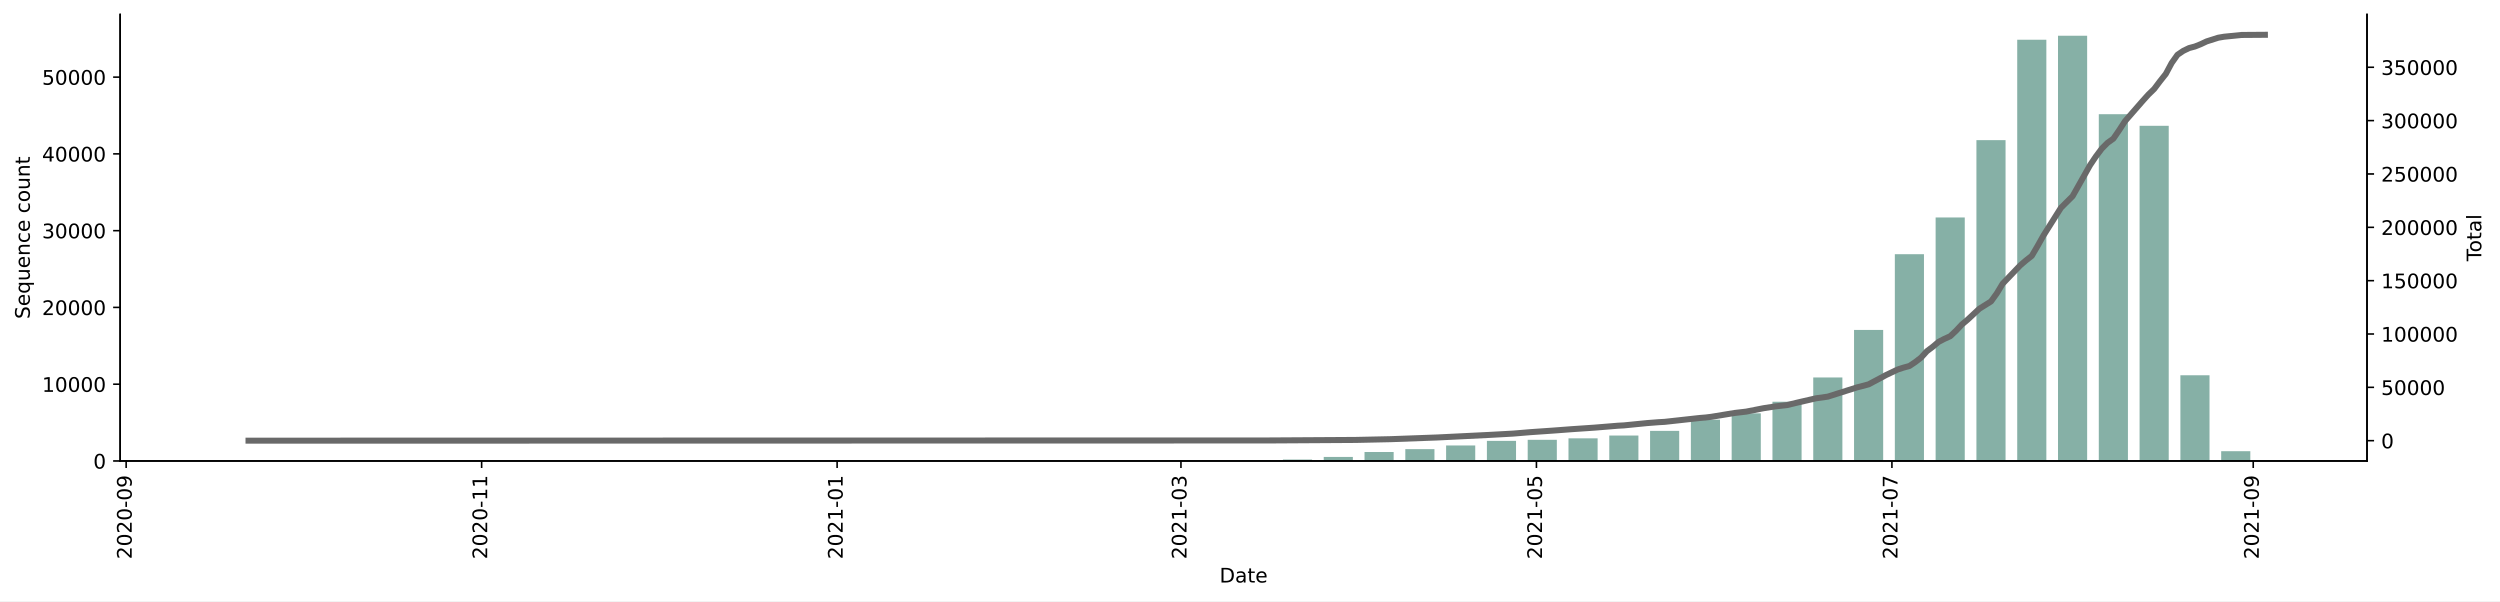
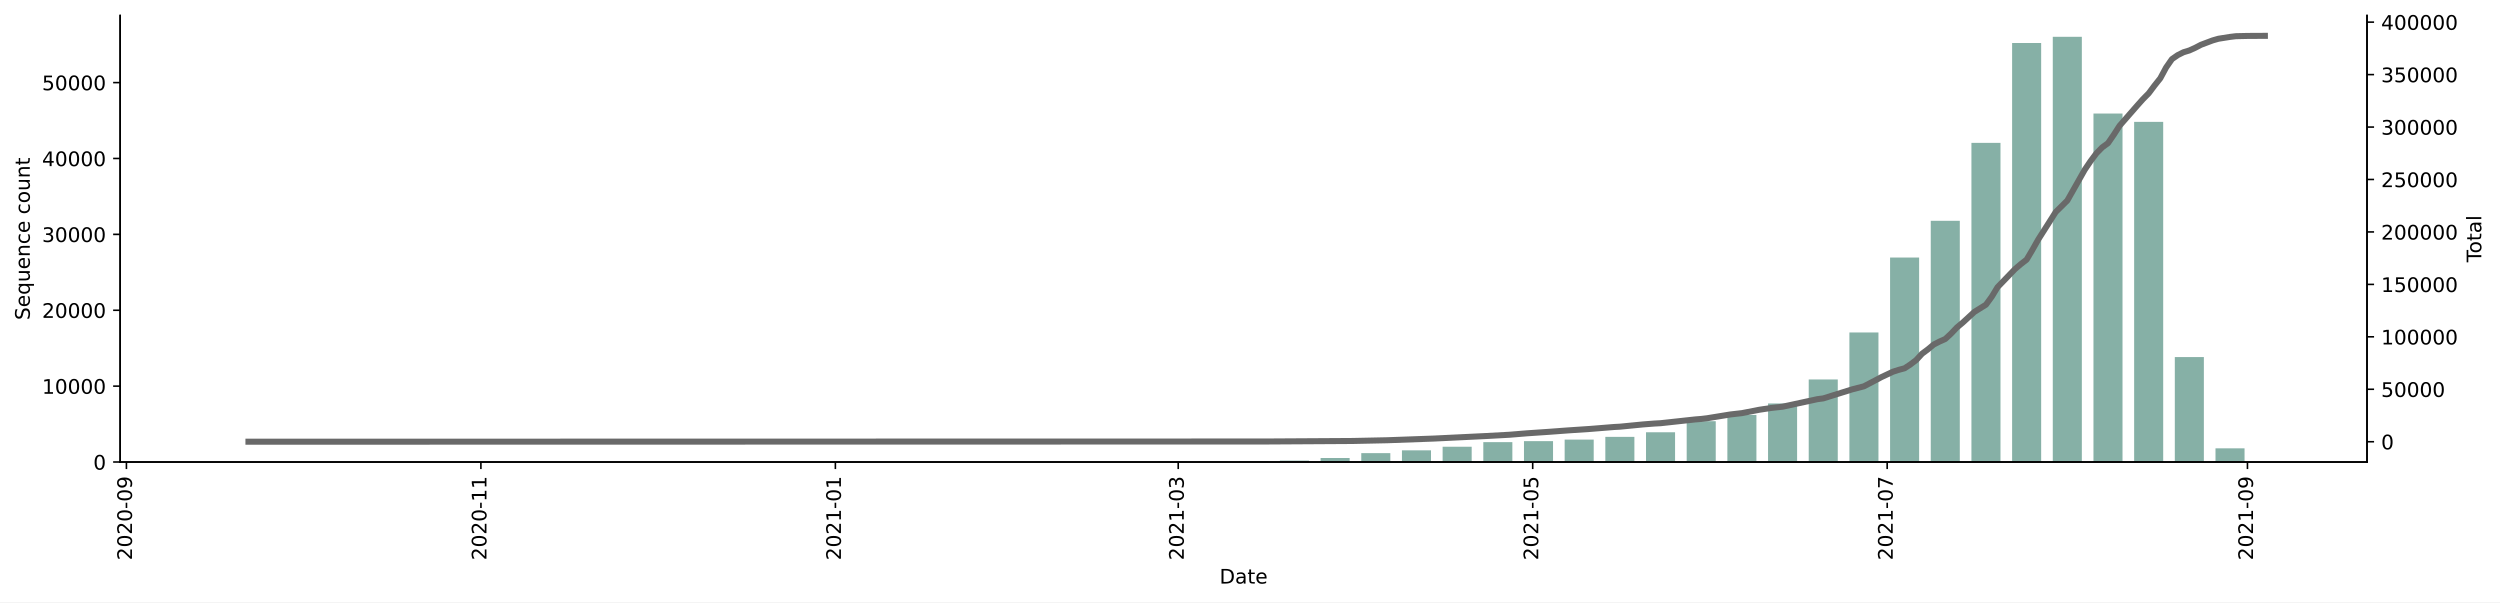
- <svg xmlns="http://www.w3.org/2000/svg" xmlns:xlink="http://www.w3.org/1999/xlink" height="298.621pt" version="1.1" viewBox="0 0 1241.744 298.621" width="1241.744pt">
+ <svg xmlns="http://www.w3.org/2000/svg" xmlns:xlink="http://www.w3.org/1999/xlink" height="299.142pt" version="1.1" viewBox="0 0 1241.744 299.142" width="1241.744pt">
  <defs>
    <style type="text/css">*{stroke-linecap:butt;stroke-linejoin:round;}</style>
  </defs>
  <g id="figure_1">
    <g id="patch_1">
-       <path d="M 0 298.621  L 1241.744 298.621  L 1241.744 0  L 0 0  z " style="fill:#ffffff;" />
+       <path d="M 0 299.142  L 1241.744 299.142  L 1241.744 0  L 0 0  z " style="fill:#ffffff;" />
    </g>
    <g id="axes_1">
      <g id="patch_2">
-         <path d="M 59.691 228.96  L 1175.691 228.96  L 1175.691 7.2  L 59.691 7.2  z " style="fill:#ffffff;" />
+         <path d="M 59.691 229.481  L 1175.691 229.481  L 1175.691 7.721  L 59.691 7.721  z " style="fill:#ffffff;" />
      </g>
      <g id="patch_3">
-         <path clip-path="url(#p20cd675913)" d="M 110.418 228.96  L 124.891 228.96  L 124.891 228.956  L 110.418 228.956  z " style="fill:#86b0a6;" />
+         <path clip-path="url(#p0142c9a963)" d="M 110.418 229.481  L 124.85 229.481  L 124.85 229.477  L 110.418 229.477  z " style="fill:#86b0a6;" />
      </g>
      <g id="patch_4">
-         <path clip-path="url(#p20cd675913)" d="M 211.728 228.96  L 226.201 228.96  L 226.201 228.956  L 211.728 228.956  z " style="fill:#86b0a6;" />
+         <path clip-path="url(#p0142c9a963)" d="M 211.439 229.481  L 225.871 229.481  L 225.871 229.477  L 211.439 229.477  z " style="fill:#86b0a6;" />
      </g>
      <g id="patch_5">
-         <path clip-path="url(#p20cd675913)" d="M 231.99 228.96  L 246.463 228.96  L 246.463 228.956  L 231.99 228.956  z " style="fill:#86b0a6;" />
+         <path clip-path="url(#p0142c9a963)" d="M 231.644 229.481  L 246.075 229.481  L 246.075 229.477  L 231.644 229.477  z " style="fill:#86b0a6;" />
      </g>
      <g id="patch_6">
-         <path clip-path="url(#p20cd675913)" d="M 272.514 228.96  L 286.986 228.96  L 286.986 228.956  L 272.514 228.956  z " style="fill:#86b0a6;" />
+         <path clip-path="url(#p0142c9a963)" d="M 272.052 229.481  L 286.484 229.481  L 286.484 229.477  L 272.052 229.477  z " style="fill:#86b0a6;" />
      </g>
      <g id="patch_7">
-         <path clip-path="url(#p20cd675913)" d="M 333.299 228.96  L 347.772 228.96  L 347.772 228.949  L 333.299 228.949  z " style="fill:#86b0a6;" />
+         <path clip-path="url(#p0142c9a963)" d="M 332.665 229.481  L 347.097 229.481  L 347.097 229.47  L 332.665 229.47  z " style="fill:#86b0a6;" />
      </g>
      <g id="patch_8">
-         <path clip-path="url(#p20cd675913)" d="M 353.561 228.96  L 368.034 228.96  L 368.034 228.956  L 353.561 228.956  z " style="fill:#86b0a6;" />
+         <path clip-path="url(#p0142c9a963)" d="M 352.87 229.481  L 367.301 229.481  L 367.301 229.477  L 352.87 229.477  z " style="fill:#86b0a6;" />
      </g>
      <g id="patch_9">
-         <path clip-path="url(#p20cd675913)" d="M 414.347 228.96  L 428.82 228.96  L 428.82 228.918  L 414.347 228.918  z " style="fill:#86b0a6;" />
+         <path clip-path="url(#p0142c9a963)" d="M 413.483 229.481  L 427.914 229.481  L 427.914 229.436  L 413.483 229.436  z " style="fill:#86b0a6;" />
      </g>
      <g id="patch_10">
-         <path clip-path="url(#p20cd675913)" d="M 434.609 228.96  L 449.082 228.96  L 449.082 228.952  L 434.609 228.952  z " style="fill:#86b0a6;" />
+         <path clip-path="url(#p0142c9a963)" d="M 433.687 229.481  L 448.119 229.481  L 448.119 229.473  L 433.687 229.473  z " style="fill:#86b0a6;" />
      </g>
      <g id="patch_11">
-         <path clip-path="url(#p20cd675913)" d="M 454.871 228.96  L 469.344 228.96  L 469.344 228.956  L 454.871 228.956  z " style="fill:#86b0a6;" />
+         <path clip-path="url(#p0142c9a963)" d="M 453.891 229.481  L 468.323 229.481  L 468.323 229.477  L 453.891 229.477  z " style="fill:#86b0a6;" />
      </g>
      <g id="patch_12">
-         <path clip-path="url(#p20cd675913)" d="M 475.133 228.96  L 489.606 228.96  L 489.606 228.949  L 475.133 228.949  z " style="fill:#86b0a6;" />
+         <path clip-path="url(#p0142c9a963)" d="M 474.096 229.481  L 488.527 229.481  L 488.527 229.47  L 474.096 229.47  z " style="fill:#86b0a6;" />
      </g>
      <g id="patch_13">
-         <path clip-path="url(#p20cd675913)" d="M 495.395 228.96  L 509.868 228.96  L 509.868 228.91  L 495.395 228.91  z " style="fill:#86b0a6;" />
+         <path clip-path="url(#p0142c9a963)" d="M 494.3 229.481  L 508.732 229.481  L 508.732 229.394  L 494.3 229.394  z " style="fill:#86b0a6;" />
      </g>
      <g id="patch_14">
-         <path clip-path="url(#p20cd675913)" d="M 515.657 228.96  L 530.13 228.96  L 530.13 228.926  L 515.657 228.926  z " style="fill:#86b0a6;" />
+         <path clip-path="url(#p0142c9a963)" d="M 514.504 229.481  L 528.936 229.481  L 528.936 229.447  L 514.504 229.447  z " style="fill:#86b0a6;" />
      </g>
      <g id="patch_15">
-         <path clip-path="url(#p20cd675913)" d="M 535.919 228.96  L 550.392 228.96  L 550.392 228.956  L 535.919 228.956  z " style="fill:#86b0a6;" />
+         <path clip-path="url(#p0142c9a963)" d="M 534.709 229.481  L 549.14 229.481  L 549.14 229.477  L 534.709 229.477  z " style="fill:#86b0a6;" />
      </g>
      <g id="patch_16">
-         <path clip-path="url(#p20cd675913)" d="M 556.181 228.96  L 570.654 228.96  L 570.654 228.941  L 556.181 228.941  z " style="fill:#86b0a6;" />
+         <path clip-path="url(#p0142c9a963)" d="M 554.913 229.481  L 569.345 229.481  L 569.345 229.462  L 554.913 229.462  z " style="fill:#86b0a6;" />
      </g>
      <g id="patch_17">
-         <path clip-path="url(#p20cd675913)" d="M 576.443 228.96  L 590.916 228.96  L 590.916 228.766  L 576.443 228.766  z " style="fill:#86b0a6;" />
+         <path clip-path="url(#p0142c9a963)" d="M 575.117 229.481  L 589.549 229.481  L 589.549 229.289  L 575.117 229.289  z " style="fill:#86b0a6;" />
      </g>
      <g id="patch_18">
-         <path clip-path="url(#p20cd675913)" d="M 596.705 228.96  L 611.178 228.96  L 611.178 228.762  L 596.705 228.762  z " style="fill:#86b0a6;" />
+         <path clip-path="url(#p0142c9a963)" d="M 595.322 229.481  L 609.753 229.481  L 609.753 229.285  L 595.322 229.285  z " style="fill:#86b0a6;" />
      </g>
      <g id="patch_19">
-         <path clip-path="url(#p20cd675913)" d="M 616.967 228.96  L 631.44 228.96  L 631.44 228.541  L 616.967 228.541  z " style="fill:#86b0a6;" />
+         <path clip-path="url(#p0142c9a963)" d="M 615.526 229.481  L 629.958 229.481  L 629.958 229.066  L 615.526 229.066  z " style="fill:#86b0a6;" />
      </g>
      <g id="patch_20">
-         <path clip-path="url(#p20cd675913)" d="M 637.229 228.96  L 651.702 228.96  L 651.702 228.262  L 637.229 228.262  z " style="fill:#86b0a6;" />
+         <path clip-path="url(#p0142c9a963)" d="M 635.73 229.481  L 650.162 229.481  L 650.162 228.791  L 635.73 228.791  z " style="fill:#86b0a6;" />
      </g>
      <g id="patch_21">
-         <path clip-path="url(#p20cd675913)" d="M 657.491 228.96  L 671.964 228.96  L 671.964 226.947  L 657.491 226.947  z " style="fill:#86b0a6;" />
+         <path clip-path="url(#p0142c9a963)" d="M 655.935 229.481  L 670.366 229.481  L 670.366 227.491  L 655.935 227.491  z " style="fill:#86b0a6;" />
      </g>
      <g id="patch_22">
-         <path clip-path="url(#p20cd675913)" d="M 677.753 228.96  L 692.226 228.96  L 692.226 224.514  L 677.753 224.514  z " style="fill:#86b0a6;" />
+         <path clip-path="url(#p0142c9a963)" d="M 676.139 229.481  L 690.57 229.481  L 690.57 225.086  L 676.139 225.086  z " style="fill:#86b0a6;" />
      </g>
      <g id="patch_23">
-         <path clip-path="url(#p20cd675913)" d="M 698.015 228.96  L 712.488 228.96  L 712.488 223.076  L 698.015 223.076  z " style="fill:#86b0a6;" />
+         <path clip-path="url(#p0142c9a963)" d="M 696.343 229.481  L 710.775 229.481  L 710.775 223.665  L 696.343 223.665  z " style="fill:#86b0a6;" />
      </g>
      <g id="patch_24">
-         <path clip-path="url(#p20cd675913)" d="M 718.277 228.96  L 732.75 228.96  L 732.75 221.276  L 718.277 221.276  z " style="fill:#86b0a6;" />
+         <path clip-path="url(#p0142c9a963)" d="M 716.547 229.481  L 730.979 229.481  L 730.979 221.886  L 716.547 221.886  z " style="fill:#86b0a6;" />
      </g>
      <g id="patch_25">
-         <path clip-path="url(#p20cd675913)" d="M 738.539 228.96  L 753.012 228.96  L 753.012 218.962  L 738.539 218.962  z " style="fill:#86b0a6;" />
+         <path clip-path="url(#p0142c9a963)" d="M 736.752 229.481  L 751.183 229.481  L 751.183 219.599  L 736.752 219.599  z " style="fill:#86b0a6;" />
      </g>
      <g id="patch_26">
-         <path clip-path="url(#p20cd675913)" d="M 758.801 228.96  L 773.274 228.96  L 773.274 218.459  L 758.801 218.459  z " style="fill:#86b0a6;" />
+         <path clip-path="url(#p0142c9a963)" d="M 756.956 229.481  L 771.388 229.481  L 771.388 219.101  L 756.956 219.101  z " style="fill:#86b0a6;" />
      </g>
      <g id="patch_27">
-         <path clip-path="url(#p20cd675913)" d="M 779.063 228.96  L 793.536 228.96  L 793.536 217.704  L 779.063 217.704  z " style="fill:#86b0a6;" />
+         <path clip-path="url(#p0142c9a963)" d="M 777.16 229.481  L 791.592 229.481  L 791.592 218.355  L 777.16 218.355  z " style="fill:#86b0a6;" />
      </g>
      <g id="patch_28">
-         <path clip-path="url(#p20cd675913)" d="M 799.325 228.96  L 813.797 228.96  L 813.797 216.342  L 799.325 216.342  z " style="fill:#86b0a6;" />
+         <path clip-path="url(#p0142c9a963)" d="M 797.365 229.481  L 811.796 229.481  L 811.796 217.006  L 797.365 217.006  z " style="fill:#86b0a6;" />
      </g>
      <g id="patch_29">
-         <path clip-path="url(#p20cd675913)" d="M 819.587 228.96  L 834.059 228.96  L 834.059 214.016  L 819.587 214.016  z " style="fill:#86b0a6;" />
+         <path clip-path="url(#p0142c9a963)" d="M 817.569 229.481  L 832.001 229.481  L 832.001 214.71  L 817.569 214.71  z " style="fill:#86b0a6;" />
      </g>
      <g id="patch_30">
-         <path clip-path="url(#p20cd675913)" d="M 839.849 228.96  L 854.321 228.96  L 854.321 208.449  L 839.849 208.449  z " style="fill:#86b0a6;" />
+         <path clip-path="url(#p0142c9a963)" d="M 837.773 229.481  L 852.205 229.481  L 852.205 209.207  L 837.773 209.207  z " style="fill:#86b0a6;" />
      </g>
      <g id="patch_31">
-         <path clip-path="url(#p20cd675913)" d="M 860.111 228.96  L 874.583 228.96  L 874.583 205.311  L 860.111 205.311  z " style="fill:#86b0a6;" />
+         <path clip-path="url(#p0142c9a963)" d="M 857.978 229.481  L 872.409 229.481  L 872.409 206.083  L 857.978 206.083  z " style="fill:#86b0a6;" />
      </g>
      <g id="patch_32">
-         <path clip-path="url(#p20cd675913)" d="M 880.373 228.96  L 894.845 228.96  L 894.845 199.534  L 880.373 199.534  z " style="fill:#86b0a6;" />
+         <path clip-path="url(#p0142c9a963)" d="M 878.182 229.481  L 892.614 229.481  L 892.614 200.388  L 878.182 200.388  z " style="fill:#86b0a6;" />
      </g>
      <g id="patch_33">
-         <path clip-path="url(#p20cd675913)" d="M 900.634 228.96  L 915.107 228.96  L 915.107 187.484  L 900.634 187.484  z " style="fill:#86b0a6;" />
+         <path clip-path="url(#p0142c9a963)" d="M 898.386 229.481  L 912.818 229.481  L 912.818 188.485  L 898.386 188.485  z " style="fill:#86b0a6;" />
      </g>
      <g id="patch_34">
-         <path clip-path="url(#p20cd675913)" d="M 920.896 228.96  L 935.369 228.96  L 935.369 163.888  L 920.896 163.888  z " style="fill:#86b0a6;" />
+         <path clip-path="url(#p0142c9a963)" d="M 918.591 229.481  L 933.022 229.481  L 933.022 165.144  L 918.591 165.144  z " style="fill:#86b0a6;" />
      </g>
      <g id="patch_35">
-         <path clip-path="url(#p20cd675913)" d="M 941.158 228.96  L 955.631 228.96  L 955.631 126.271  L 941.158 126.271  z " style="fill:#86b0a6;" />
+         <path clip-path="url(#p0142c9a963)" d="M 938.795 229.481  L 953.227 229.481  L 953.227 127.929  L 938.795 127.929  z " style="fill:#86b0a6;" />
      </g>
      <g id="patch_36">
-         <path clip-path="url(#p20cd675913)" d="M 961.42 228.96  L 975.893 228.96  L 975.893 108.022  L 961.42 108.022  z " style="fill:#86b0a6;" />
+         <path clip-path="url(#p0142c9a963)" d="M 958.999 229.481  L 973.431 229.481  L 973.431 109.657  L 958.999 109.657  z " style="fill:#86b0a6;" />
      </g>
      <g id="patch_37">
-         <path clip-path="url(#p20cd675913)" d="M 981.682 228.96  L 996.155 228.96  L 996.155 69.596  L 981.682 69.596  z " style="fill:#86b0a6;" />
+         <path clip-path="url(#p0142c9a963)" d="M 979.204 229.481  L 993.635 229.481  L 993.635 70.972  L 979.204 70.972  z " style="fill:#86b0a6;" />
      </g>
      <g id="patch_38">
-         <path clip-path="url(#p20cd675913)" d="M 1001.944 228.96  L 1016.417 228.96  L 1016.417 19.731  L 1001.944 19.731  z " style="fill:#86b0a6;" />
+         <path clip-path="url(#p0142c9a963)" d="M 999.408 229.481  L 1013.84 229.481  L 1013.84 21.356  L 999.408 21.356  z " style="fill:#86b0a6;" />
      </g>
      <g id="patch_39">
-         <path clip-path="url(#p20cd675913)" d="M 1022.206 228.96  L 1036.679 228.96  L 1036.679 17.76  L 1022.206 17.76  z " style="fill:#86b0a6;" />
+         <path clip-path="url(#p0142c9a963)" d="M 1019.612 229.481  L 1034.044 229.481  L 1034.044 18.281  L 1019.612 18.281  z " style="fill:#86b0a6;" />
      </g>
      <g id="patch_40">
-         <path clip-path="url(#p20cd675913)" d="M 1042.468 228.96  L 1056.941 228.96  L 1056.941 56.715  L 1042.468 56.715  z " style="fill:#86b0a6;" />
+         <path clip-path="url(#p0142c9a963)" d="M 1039.817 229.481  L 1054.248 229.481  L 1054.248 56.389  L 1039.817 56.389  z " style="fill:#86b0a6;" />
      </g>
      <g id="patch_41">
-         <path clip-path="url(#p20cd675913)" d="M 1062.73 228.96  L 1077.203 228.96  L 1077.203 62.469  L 1062.73 62.469  z " style="fill:#86b0a6;" />
+         <path clip-path="url(#p0142c9a963)" d="M 1060.021 229.481  L 1074.453 229.481  L 1074.453 60.543  L 1060.021 60.543  z " style="fill:#86b0a6;" />
      </g>
      <g id="patch_42">
-         <path clip-path="url(#p20cd675913)" d="M 1082.992 228.96  L 1097.465 228.96  L 1097.465 186.405  L 1082.992 186.405  z " style="fill:#86b0a6;" />
+         <path clip-path="url(#p0142c9a963)" d="M 1080.225 229.481  L 1094.657 229.481  L 1094.657 177.367  L 1080.225 177.367  z " style="fill:#86b0a6;" />
      </g>
      <g id="patch_43">
-         <path clip-path="url(#p20cd675913)" d="M 1103.254 228.96  L 1117.727 228.96  L 1117.727 224.121  L 1103.254 224.121  z " style="fill:#86b0a6;" />
+         <path clip-path="url(#p0142c9a963)" d="M 1100.43 229.481  L 1114.861 229.481  L 1114.861 222.697  L 1100.43 222.697  z " style="fill:#86b0a6;" />
      </g>
      <g id="matplotlib.axis_1">
        <g id="xtick_1">
          <g id="line2d_1">
            <defs>
-               <path d="M 0 0  L 0 3.5  " id="m3485a30b76" style="stroke:#000000;stroke-width:0.8;" />
+               <path d="M 0 0  L 0 3.5  " id="m6214e11301" style="stroke:#000000;stroke-width:0.8;" />
            </defs>
            <g>
-               <use style="stroke:#000000;stroke-width:0.8;" x="62.658" xlink:href="#m3485a30b76" y="228.96" />
+               <use style="stroke:#000000;stroke-width:0.8;" x="62.793" xlink:href="#m6214e11301" y="229.481" />
            </g>
          </g>
          <g id="text_1">
-             <g transform="translate(65.41693 277.7428)rotate(-90)scale(0.1 -0.1)">
+             <g transform="translate(65.55281 278.2638)rotate(-90)scale(0.1 -0.1)">
              <defs>
                <path d="M 1228 531  L 3431 531  L 3431 0  L 469 0  L 469 531  Q 828 903 1448 1529  Q 2069 2156 2228 2338  Q 2531 2678 2651 2914  Q 2772 3150 2772 3378  Q 2772 3750 2511 3984  Q 2250 4219 1831 4219  Q 1534 4219 1204 4116  Q 875 4013 500 3803  L 500 4441  Q 881 4594 1212 4672  Q 1544 4750 1819 4750  Q 2544 4750 2975 4387  Q 3406 4025 3406 3419  Q 3406 3131 3298 2873  Q 3191 2616 2906 2266  Q 2828 2175 2409 1742  Q 1991 1309 1228 531  z " id="DejaVuSans-32" transform="scale(0.015625)" />
                <path d="M 2034 4250  Q 1547 4250 1301 3770  Q 1056 3291 1056 2328  Q 1056 1369 1301 889  Q 1547 409 2034 409  Q 2525 409 2770 889  Q 3016 1369 3016 2328  Q 3016 3291 2770 3770  Q 2525 4250 2034 4250  z M 2034 4750  Q 2819 4750 3233 4129  Q 3647 3509 3647 2328  Q 3647 1150 3233 529  Q 2819 -91 2034 -91  Q 1250 -91 836 529  Q 422 1150 422 2328  Q 422 3509 836 4129  Q 1250 4750 2034 4750  z " id="DejaVuSans-30" transform="scale(0.015625)" />
                <path d="M 313 2009  L 1997 2009  L 1997 1497  L 313 1497  L 313 2009  z " id="DejaVuSans-2d" transform="scale(0.015625)" />
                <path d="M 703 97  L 703 672  Q 941 559 1184 500  Q 1428 441 1663 441  Q 2288 441 2617 861  Q 2947 1281 2994 2138  Q 2813 1869 2534 1725  Q 2256 1581 1919 1581  Q 1219 1581 811 2004  Q 403 2428 403 3163  Q 403 3881 828 4315  Q 1253 4750 1959 4750  Q 2769 4750 3195 4129  Q 3622 3509 3622 2328  Q 3622 1225 3098 567  Q 2575 -91 1691 -91  Q 1453 -91 1209 -44  Q 966 3 703 97  z M 1959 2075  Q 2384 2075 2632 2365  Q 2881 2656 2881 3163  Q 2881 3666 2632 3958  Q 2384 4250 1959 4250  Q 1534 4250 1286 3958  Q 1038 3666 1038 3163  Q 1038 2656 1286 2365  Q 1534 2075 1959 2075  z " id="DejaVuSans-39" transform="scale(0.015625)" />
              </defs>
              <use xlink:href="#DejaVuSans-32" />
              <use x="63.623" xlink:href="#DejaVuSans-30" />
              <use x="127.246" xlink:href="#DejaVuSans-32" />
              <use x="190.869" xlink:href="#DejaVuSans-30" />
              <use x="254.492" xlink:href="#DejaVuSans-2d" />
              <use x="290.576" xlink:href="#DejaVuSans-30" />
              <use x="354.199" xlink:href="#DejaVuSans-39" />
            </g>
          </g>
        </g>
        <g id="xtick_2">
          <g id="line2d_2">
            <g>
-               <use style="stroke:#000000;stroke-width:0.8;" x="239.226" xlink:href="#m3485a30b76" y="228.96" />
+               <use style="stroke:#000000;stroke-width:0.8;" x="238.86" xlink:href="#m6214e11301" y="229.481" />
            </g>
          </g>
          <g id="text_2">
-             <g transform="translate(241.9855 277.7428)rotate(-90)scale(0.1 -0.1)">
+             <g transform="translate(241.619 278.2638)rotate(-90)scale(0.1 -0.1)">
              <defs>
                <path d="M 794 531  L 1825 531  L 1825 4091  L 703 3866  L 703 4441  L 1819 4666  L 2450 4666  L 2450 531  L 3481 531  L 3481 0  L 794 0  L 794 531  z " id="DejaVuSans-31" transform="scale(0.015625)" />
              </defs>
              <use xlink:href="#DejaVuSans-32" />
              <use x="63.623" xlink:href="#DejaVuSans-30" />
              <use x="127.246" xlink:href="#DejaVuSans-32" />
              <use x="190.869" xlink:href="#DejaVuSans-30" />
              <use x="254.492" xlink:href="#DejaVuSans-2d" />
              <use x="290.576" xlink:href="#DejaVuSans-31" />
              <use x="354.199" xlink:href="#DejaVuSans-31" />
            </g>
          </g>
        </g>
        <g id="xtick_3">
          <g id="line2d_3">
            <g>
-               <use style="stroke:#000000;stroke-width:0.8;" x="415.795" xlink:href="#m3485a30b76" y="228.96" />
+               <use style="stroke:#000000;stroke-width:0.8;" x="414.926" xlink:href="#m6214e11301" y="229.481" />
            </g>
          </g>
          <g id="text_3">
-             <g transform="translate(418.554 277.7428)rotate(-90)scale(0.1 -0.1)">
+             <g transform="translate(417.6852 278.2638)rotate(-90)scale(0.1 -0.1)">
              <use xlink:href="#DejaVuSans-32" />
              <use x="63.623" xlink:href="#DejaVuSans-30" />
              <use x="127.246" xlink:href="#DejaVuSans-32" />
              <use x="190.869" xlink:href="#DejaVuSans-31" />
              <use x="254.492" xlink:href="#DejaVuSans-2d" />
              <use x="290.576" xlink:href="#DejaVuSans-30" />
              <use x="354.199" xlink:href="#DejaVuSans-31" />
            </g>
          </g>
        </g>
        <g id="xtick_4">
          <g id="line2d_4">
            <g>
-               <use style="stroke:#000000;stroke-width:0.8;" x="586.574" xlink:href="#m3485a30b76" y="228.96" />
+               <use style="stroke:#000000;stroke-width:0.8;" x="585.219" xlink:href="#m6214e11301" y="229.481" />
            </g>
          </g>
          <g id="text_4">
-             <g transform="translate(589.3334 277.7428)rotate(-90)scale(0.1 -0.1)">
+             <g transform="translate(587.9788 278.2638)rotate(-90)scale(0.1 -0.1)">
              <defs>
                <path d="M 2597 2516  Q 3050 2419 3304 2112  Q 3559 1806 3559 1356  Q 3559 666 3084 287  Q 2609 -91 1734 -91  Q 1441 -91 1130 -33  Q 819 25 488 141  L 488 750  Q 750 597 1062 519  Q 1375 441 1716 441  Q 2309 441 2620 675  Q 2931 909 2931 1356  Q 2931 1769 2642 2001  Q 2353 2234 1838 2234  L 1294 2234  L 1294 2753  L 1863 2753  Q 2328 2753 2575 2939  Q 2822 3125 2822 3475  Q 2822 3834 2567 4026  Q 2313 4219 1838 4219  Q 1578 4219 1281 4162  Q 984 4106 628 3988  L 628 4550  Q 988 4650 1302 4700  Q 1616 4750 1894 4750  Q 2613 4750 3031 4423  Q 3450 4097 3450 3541  Q 3450 3153 3228 2886  Q 3006 2619 2597 2516  z " id="DejaVuSans-33" transform="scale(0.015625)" />
              </defs>
              <use xlink:href="#DejaVuSans-32" />
              <use x="63.623" xlink:href="#DejaVuSans-30" />
              <use x="127.246" xlink:href="#DejaVuSans-32" />
              <use x="190.869" xlink:href="#DejaVuSans-31" />
              <use x="254.492" xlink:href="#DejaVuSans-2d" />
              <use x="290.576" xlink:href="#DejaVuSans-30" />
              <use x="354.199" xlink:href="#DejaVuSans-33" />
            </g>
          </g>
        </g>
        <g id="xtick_5">
          <g id="line2d_5">
            <g>
-               <use style="stroke:#000000;stroke-width:0.8;" x="763.143" xlink:href="#m3485a30b76" y="228.96" />
+               <use style="stroke:#000000;stroke-width:0.8;" x="761.286" xlink:href="#m6214e11301" y="229.481" />
            </g>
          </g>
          <g id="text_5">
-             <g transform="translate(765.902 277.7428)rotate(-90)scale(0.1 -0.1)">
+             <g transform="translate(764.045 278.2638)rotate(-90)scale(0.1 -0.1)">
              <defs>
                <path d="M 691 4666  L 3169 4666  L 3169 4134  L 1269 4134  L 1269 2991  Q 1406 3038 1543 3061  Q 1681 3084 1819 3084  Q 2600 3084 3056 2656  Q 3513 2228 3513 1497  Q 3513 744 3044 326  Q 2575 -91 1722 -91  Q 1428 -91 1123 -41  Q 819 9 494 109  L 494 744  Q 775 591 1075 516  Q 1375 441 1709 441  Q 2250 441 2565 725  Q 2881 1009 2881 1497  Q 2881 1984 2565 2268  Q 2250 2553 1709 2553  Q 1456 2553 1204 2497  Q 953 2441 691 2322  L 691 4666  z " id="DejaVuSans-35" transform="scale(0.015625)" />
              </defs>
              <use xlink:href="#DejaVuSans-32" />
              <use x="63.623" xlink:href="#DejaVuSans-30" />
              <use x="127.246" xlink:href="#DejaVuSans-32" />
              <use x="190.869" xlink:href="#DejaVuSans-31" />
              <use x="254.492" xlink:href="#DejaVuSans-2d" />
              <use x="290.576" xlink:href="#DejaVuSans-30" />
              <use x="354.199" xlink:href="#DejaVuSans-35" />
            </g>
          </g>
        </g>
        <g id="xtick_6">
          <g id="line2d_6">
            <g>
-               <use style="stroke:#000000;stroke-width:0.8;" x="939.711" xlink:href="#m3485a30b76" y="228.96" />
+               <use style="stroke:#000000;stroke-width:0.8;" x="937.352" xlink:href="#m6214e11301" y="229.481" />
            </g>
          </g>
          <g id="text_6">
-             <g transform="translate(942.4705 277.7428)rotate(-90)scale(0.1 -0.1)">
+             <g transform="translate(940.1112 278.2638)rotate(-90)scale(0.1 -0.1)">
              <defs>
                <path d="M 525 4666  L 3525 4666  L 3525 4397  L 1831 0  L 1172 0  L 2766 4134  L 525 4134  L 525 4666  z " id="DejaVuSans-37" transform="scale(0.015625)" />
              </defs>
              <use xlink:href="#DejaVuSans-32" />
              <use x="63.623" xlink:href="#DejaVuSans-30" />
              <use x="127.246" xlink:href="#DejaVuSans-32" />
              <use x="190.869" xlink:href="#DejaVuSans-31" />
              <use x="254.492" xlink:href="#DejaVuSans-2d" />
              <use x="290.576" xlink:href="#DejaVuSans-30" />
              <use x="354.199" xlink:href="#DejaVuSans-37" />
            </g>
          </g>
        </g>
        <g id="xtick_7">
          <g id="line2d_7">
            <g>
-               <use style="stroke:#000000;stroke-width:0.8;" x="1119.174" xlink:href="#m3485a30b76" y="228.96" />
+               <use style="stroke:#000000;stroke-width:0.8;" x="1116.304" xlink:href="#m6214e11301" y="229.481" />
            </g>
          </g>
          <g id="text_7">
-             <g transform="translate(1121.934 277.7428)rotate(-90)scale(0.1 -0.1)">
+             <g transform="translate(1119.064 278.2638)rotate(-90)scale(0.1 -0.1)">
              <use xlink:href="#DejaVuSans-32" />
              <use x="63.623" xlink:href="#DejaVuSans-30" />
              <use x="127.246" xlink:href="#DejaVuSans-32" />
              <use x="190.869" xlink:href="#DejaVuSans-31" />
              <use x="254.492" xlink:href="#DejaVuSans-2d" />
              <use x="290.576" xlink:href="#DejaVuSans-30" />
              <use x="354.199" xlink:href="#DejaVuSans-39" />
            </g>
          </g>
        </g>
        <g id="text_8">
-           <g transform="translate(605.7398 289.3413)scale(0.1 -0.1)">
+           <g transform="translate(605.7398 289.8622)scale(0.1 -0.1)">
            <defs>
              <path d="M 1259 4147  L 1259 519  L 2022 519  Q 2988 519 3436 956  Q 3884 1394 3884 2338  Q 3884 3275 3436 3711  Q 2988 4147 2022 4147  L 1259 4147  z M 628 4666  L 1925 4666  Q 3281 4666 3915 4102  Q 4550 3538 4550 2338  Q 4550 1131 3912 565  Q 3275 0 1925 0  L 628 0  L 628 4666  z " id="DejaVuSans-44" transform="scale(0.015625)" />
              <path d="M 2194 1759  Q 1497 1759 1228 1600  Q 959 1441 959 1056  Q 959 750 1161 570  Q 1363 391 1709 391  Q 2188 391 2477 730  Q 2766 1069 2766 1631  L 2766 1759  L 2194 1759  z M 3341 1997  L 3341 0  L 2766 0  L 2766 531  Q 2569 213 2275 61  Q 1981 -91 1556 -91  Q 1019 -91 701 211  Q 384 513 384 1019  Q 384 1609 779 1909  Q 1175 2209 1959 2209  L 2766 2209  L 2766 2266  Q 2766 2663 2505 2880  Q 2244 3097 1772 3097  Q 1472 3097 1187 3025  Q 903 2953 641 2809  L 641 3341  Q 956 3463 1253 3523  Q 1550 3584 1831 3584  Q 2591 3584 2966 3190  Q 3341 2797 3341 1997  z " id="DejaVuSans-61" transform="scale(0.015625)" />
              <path d="M 1172 4494  L 1172 3500  L 2356 3500  L 2356 3053  L 1172 3053  L 1172 1153  Q 1172 725 1289 603  Q 1406 481 1766 481  L 2356 481  L 2356 0  L 1766 0  Q 1100 0 847 248  Q 594 497 594 1153  L 594 3053  L 172 3053  L 172 3500  L 594 3500  L 594 4494  L 1172 4494  z " id="DejaVuSans-74" transform="scale(0.015625)" />
              <path d="M 3597 1894  L 3597 1613  L 953 1613  Q 991 1019 1311 708  Q 1631 397 2203 397  Q 2534 397 2845 478  Q 3156 559 3463 722  L 3463 178  Q 3153 47 2828 -22  Q 2503 -91 2169 -91  Q 1331 -91 842 396  Q 353 884 353 1716  Q 353 2575 817 3079  Q 1281 3584 2069 3584  Q 2775 3584 3186 3129  Q 3597 2675 3597 1894  z M 3022 2063  Q 3016 2534 2758 2815  Q 2500 3097 2075 3097  Q 1594 3097 1305 2825  Q 1016 2553 972 2059  L 3022 2063  z " id="DejaVuSans-65" transform="scale(0.015625)" />
            </defs>
            <use xlink:href="#DejaVuSans-44" />
            <use x="77.002" xlink:href="#DejaVuSans-61" />
            <use x="138.281" xlink:href="#DejaVuSans-74" />
            <use x="177.49" xlink:href="#DejaVuSans-65" />
          </g>
        </g>
      </g>
      <g id="matplotlib.axis_2">
        <g id="ytick_1">
          <g id="line2d_8">
            <defs>
-               <path d="M 0 0  L -3.5 0  " id="m4e67ff6d8c" style="stroke:#000000;stroke-width:0.8;" />
+               <path d="M 0 0  L -3.5 0  " id="mcf6e4b63f7" style="stroke:#000000;stroke-width:0.8;" />
            </defs>
            <g>
-               <use style="stroke:#000000;stroke-width:0.8;" x="59.691" xlink:href="#m4e67ff6d8c" y="228.96" />
+               <use style="stroke:#000000;stroke-width:0.8;" x="59.691" xlink:href="#mcf6e4b63f7" y="229.481" />
            </g>
          </g>
          <g id="text_9">
-             <g transform="translate(46.32812 232.7592)scale(0.1 -0.1)">
+             <g transform="translate(46.32812 233.2802)scale(0.1 -0.1)">
              <use xlink:href="#DejaVuSans-30" />
            </g>
          </g>
        </g>
        <g id="ytick_2">
          <g id="line2d_9">
            <g>
-               <use style="stroke:#000000;stroke-width:0.8;" x="59.691" xlink:href="#m4e67ff6d8c" y="190.828" />
+               <use style="stroke:#000000;stroke-width:0.8;" x="59.691" xlink:href="#mcf6e4b63f7" y="191.791" />
            </g>
          </g>
          <g id="text_10">
-             <g transform="translate(20.87813 194.6275)scale(0.1 -0.1)">
+             <g transform="translate(20.87813 195.5901)scale(0.1 -0.1)">
              <use xlink:href="#DejaVuSans-31" />
              <use x="63.623" xlink:href="#DejaVuSans-30" />
              <use x="127.246" xlink:href="#DejaVuSans-30" />
              <use x="190.869" xlink:href="#DejaVuSans-30" />
              <use x="254.492" xlink:href="#DejaVuSans-30" />
            </g>
          </g>
        </g>
        <g id="ytick_3">
          <g id="line2d_10">
            <g>
-               <use style="stroke:#000000;stroke-width:0.8;" x="59.691" xlink:href="#m4e67ff6d8c" y="152.697" />
+               <use style="stroke:#000000;stroke-width:0.8;" x="59.691" xlink:href="#mcf6e4b63f7" y="154.101" />
            </g>
          </g>
          <g id="text_11">
-             <g transform="translate(20.87813 156.4958)scale(0.1 -0.1)">
+             <g transform="translate(20.87813 157.9001)scale(0.1 -0.1)">
              <use xlink:href="#DejaVuSans-32" />
              <use x="63.623" xlink:href="#DejaVuSans-30" />
              <use x="127.246" xlink:href="#DejaVuSans-30" />
              <use x="190.869" xlink:href="#DejaVuSans-30" />
              <use x="254.492" xlink:href="#DejaVuSans-30" />
            </g>
          </g>
        </g>
        <g id="ytick_4">
          <g id="line2d_11">
            <g>
-               <use style="stroke:#000000;stroke-width:0.8;" x="59.691" xlink:href="#m4e67ff6d8c" y="114.565" />
+               <use style="stroke:#000000;stroke-width:0.8;" x="59.691" xlink:href="#mcf6e4b63f7" y="116.411" />
            </g>
          </g>
          <g id="text_12">
-             <g transform="translate(20.87813 118.3641)scale(0.1 -0.1)">
+             <g transform="translate(20.87813 120.21)scale(0.1 -0.1)">
              <use xlink:href="#DejaVuSans-33" />
              <use x="63.623" xlink:href="#DejaVuSans-30" />
              <use x="127.246" xlink:href="#DejaVuSans-30" />
              <use x="190.869" xlink:href="#DejaVuSans-30" />
              <use x="254.492" xlink:href="#DejaVuSans-30" />
            </g>
          </g>
        </g>
        <g id="ytick_5">
          <g id="line2d_12">
            <g>
-               <use style="stroke:#000000;stroke-width:0.8;" x="59.691" xlink:href="#m4e67ff6d8c" y="76.433" />
+               <use style="stroke:#000000;stroke-width:0.8;" x="59.691" xlink:href="#mcf6e4b63f7" y="78.721" />
            </g>
          </g>
          <g id="text_13">
-             <g transform="translate(20.87813 80.23245)scale(0.1 -0.1)">
+             <g transform="translate(20.87813 82.51994)scale(0.1 -0.1)">
              <defs>
                <path d="M 2419 4116  L 825 1625  L 2419 1625  L 2419 4116  z M 2253 4666  L 3047 4666  L 3047 1625  L 3713 1625  L 3713 1100  L 3047 1100  L 3047 0  L 2419 0  L 2419 1100  L 313 1100  L 313 1709  L 2253 4666  z " id="DejaVuSans-34" transform="scale(0.015625)" />
              </defs>
              <use xlink:href="#DejaVuSans-34" />
              <use x="63.623" xlink:href="#DejaVuSans-30" />
              <use x="127.246" xlink:href="#DejaVuSans-30" />
              <use x="190.869" xlink:href="#DejaVuSans-30" />
              <use x="254.492" xlink:href="#DejaVuSans-30" />
            </g>
          </g>
        </g>
        <g id="ytick_6">
          <g id="line2d_13">
            <g>
-               <use style="stroke:#000000;stroke-width:0.8;" x="59.691" xlink:href="#m4e67ff6d8c" y="38.302" />
+               <use style="stroke:#000000;stroke-width:0.8;" x="59.691" xlink:href="#mcf6e4b63f7" y="41.031" />
            </g>
          </g>
          <g id="text_14">
-             <g transform="translate(20.87813 42.10076)scale(0.1 -0.1)">
+             <g transform="translate(20.87813 44.82988)scale(0.1 -0.1)">
              <use xlink:href="#DejaVuSans-35" />
              <use x="63.623" xlink:href="#DejaVuSans-30" />
              <use x="127.246" xlink:href="#DejaVuSans-30" />
              <use x="190.869" xlink:href="#DejaVuSans-30" />
              <use x="254.492" xlink:href="#DejaVuSans-30" />
            </g>
          </g>
        </g>
        <g id="text_15">
-           <g transform="translate(14.79844 158.4402)rotate(-90)scale(0.1 -0.1)">
+           <g transform="translate(14.79844 158.9611)rotate(-90)scale(0.1 -0.1)">
            <defs>
              <path d="M 3425 4513  L 3425 3897  Q 3066 4069 2747 4153  Q 2428 4238 2131 4238  Q 1616 4238 1336 4038  Q 1056 3838 1056 3469  Q 1056 3159 1242 3001  Q 1428 2844 1947 2747  L 2328 2669  Q 3034 2534 3370 2195  Q 3706 1856 3706 1288  Q 3706 609 3251 259  Q 2797 -91 1919 -91  Q 1588 -91 1214 -16  Q 841 59 441 206  L 441 856  Q 825 641 1194 531  Q 1563 422 1919 422  Q 2459 422 2753 634  Q 3047 847 3047 1241  Q 3047 1584 2836 1778  Q 2625 1972 2144 2069  L 1759 2144  Q 1053 2284 737 2584  Q 422 2884 422 3419  Q 422 4038 858 4394  Q 1294 4750 2059 4750  Q 2388 4750 2728 4690  Q 3069 4631 3425 4513  z " id="DejaVuSans-53" transform="scale(0.015625)" />
              <path d="M 947 1747  Q 947 1113 1208 752  Q 1469 391 1925 391  Q 2381 391 2643 752  Q 2906 1113 2906 1747  Q 2906 2381 2643 2742  Q 2381 3103 1925 3103  Q 1469 3103 1208 2742  Q 947 2381 947 1747  z M 2906 525  Q 2725 213 2448 61  Q 2172 -91 1784 -91  Q 1150 -91 751 415  Q 353 922 353 1747  Q 353 2572 751 3078  Q 1150 3584 1784 3584  Q 2172 3584 2448 3432  Q 2725 3281 2906 2969  L 2906 3500  L 3481 3500  L 3481 -1331  L 2906 -1331  L 2906 525  z " id="DejaVuSans-71" transform="scale(0.015625)" />
              <path d="M 544 1381  L 544 3500  L 1119 3500  L 1119 1403  Q 1119 906 1312 657  Q 1506 409 1894 409  Q 2359 409 2629 706  Q 2900 1003 2900 1516  L 2900 3500  L 3475 3500  L 3475 0  L 2900 0  L 2900 538  Q 2691 219 2414 64  Q 2138 -91 1772 -91  Q 1169 -91 856 284  Q 544 659 544 1381  z M 1991 3584  L 1991 3584  z " id="DejaVuSans-75" transform="scale(0.015625)" />
              <path d="M 3513 2113  L 3513 0  L 2938 0  L 2938 2094  Q 2938 2591 2744 2837  Q 2550 3084 2163 3084  Q 1697 3084 1428 2787  Q 1159 2491 1159 1978  L 1159 0  L 581 0  L 581 3500  L 1159 3500  L 1159 2956  Q 1366 3272 1645 3428  Q 1925 3584 2291 3584  Q 2894 3584 3203 3211  Q 3513 2838 3513 2113  z " id="DejaVuSans-6e" transform="scale(0.015625)" />
              <path d="M 3122 3366  L 3122 2828  Q 2878 2963 2633 3030  Q 2388 3097 2138 3097  Q 1578 3097 1268 2742  Q 959 2388 959 1747  Q 959 1106 1268 751  Q 1578 397 2138 397  Q 2388 397 2633 464  Q 2878 531 3122 666  L 3122 134  Q 2881 22 2623 -34  Q 2366 -91 2075 -91  Q 1284 -91 818 406  Q 353 903 353 1747  Q 353 2603 823 3093  Q 1294 3584 2113 3584  Q 2378 3584 2631 3529  Q 2884 3475 3122 3366  z " id="DejaVuSans-63" transform="scale(0.015625)" />
              <path id="DejaVuSans-20" transform="scale(0.015625)" />
              <path d="M 1959 3097  Q 1497 3097 1228 2736  Q 959 2375 959 1747  Q 959 1119 1226 758  Q 1494 397 1959 397  Q 2419 397 2687 759  Q 2956 1122 2956 1747  Q 2956 2369 2687 2733  Q 2419 3097 1959 3097  z M 1959 3584  Q 2709 3584 3137 3096  Q 3566 2609 3566 1747  Q 3566 888 3137 398  Q 2709 -91 1959 -91  Q 1206 -91 779 398  Q 353 888 353 1747  Q 353 2609 779 3096  Q 1206 3584 1959 3584  z " id="DejaVuSans-6f" transform="scale(0.015625)" />
            </defs>
            <use xlink:href="#DejaVuSans-53" />
            <use x="63.477" xlink:href="#DejaVuSans-65" />
            <use x="125" xlink:href="#DejaVuSans-71" />
            <use x="188.477" xlink:href="#DejaVuSans-75" />
            <use x="251.855" xlink:href="#DejaVuSans-65" />
            <use x="313.379" xlink:href="#DejaVuSans-6e" />
            <use x="376.758" xlink:href="#DejaVuSans-63" />
            <use x="431.738" xlink:href="#DejaVuSans-65" />
            <use x="493.262" xlink:href="#DejaVuSans-20" />
            <use x="525.049" xlink:href="#DejaVuSans-63" />
            <use x="580.029" xlink:href="#DejaVuSans-6f" />
            <use x="641.211" xlink:href="#DejaVuSans-75" />
            <use x="704.59" xlink:href="#DejaVuSans-6e" />
            <use x="767.969" xlink:href="#DejaVuSans-74" />
          </g>
        </g>
      </g>
      <g id="patch_44">
-         <path d="M 59.691 228.96  L 59.691 7.2  " style="fill:none;stroke:#000000;stroke-linecap:square;stroke-linejoin:miter;stroke-width:0.8;" />
+         <path d="M 59.691 229.481  L 59.691 7.721  " style="fill:none;stroke:#000000;stroke-linecap:square;stroke-linejoin:miter;stroke-width:0.8;" />
      </g>
      <g id="patch_45">
-         <path d="M 1175.691 228.96  L 1175.691 7.2  " style="fill:none;stroke:#000000;stroke-linecap:square;stroke-linejoin:miter;stroke-width:0.8;" />
+         <path d="M 1175.691 229.481  L 1175.691 7.721  " style="fill:none;stroke:#000000;stroke-linecap:square;stroke-linejoin:miter;stroke-width:0.8;" />
      </g>
      <g id="patch_46">
-         <path d="M 59.691 228.96  L 1175.691 228.96  " style="fill:none;stroke:#000000;stroke-linecap:square;stroke-linejoin:miter;stroke-width:0.8;" />
+         <path d="M 59.691 229.481  L 1175.691 229.481  " style="fill:none;stroke:#000000;stroke-linecap:square;stroke-linejoin:miter;stroke-width:0.8;" />
      </g>
    </g>
    <g id="axes_2">
      <g id="matplotlib.axis_3">
        <g id="ytick_7">
          <g id="line2d_14">
            <defs>
-               <path d="M 0 0  L 3.5 0  " id="m393a2692d5" style="stroke:#000000;stroke-width:0.8;" />
+               <path d="M 0 0  L 3.5 0  " id="m22d4851209" style="stroke:#000000;stroke-width:0.8;" />
            </defs>
            <g>
-               <use style="stroke:#000000;stroke-width:0.8;" x="1175.691" xlink:href="#m393a2692d5" y="218.881" />
+               <use style="stroke:#000000;stroke-width:0.8;" x="1175.691" xlink:href="#m22d4851209" y="219.401" />
            </g>
          </g>
          <g id="text_16">
-             <g transform="translate(1182.691 222.6797)scale(0.1 -0.1)">
+             <g transform="translate(1182.691 223.2007)scale(0.1 -0.1)">
              <use xlink:href="#DejaVuSans-30" />
            </g>
          </g>
        </g>
        <g id="ytick_8">
          <g id="line2d_15">
            <g>
-               <use style="stroke:#000000;stroke-width:0.8;" x="1175.691" xlink:href="#m393a2692d5" y="192.386" />
+               <use style="stroke:#000000;stroke-width:0.8;" x="1175.691" xlink:href="#m22d4851209" y="193.351" />
            </g>
          </g>
          <g id="text_17">
-             <g transform="translate(1182.691 196.1851)scale(0.1 -0.1)">
+             <g transform="translate(1182.691 197.1504)scale(0.1 -0.1)">
              <use xlink:href="#DejaVuSans-35" />
              <use x="63.623" xlink:href="#DejaVuSans-30" />
              <use x="127.246" xlink:href="#DejaVuSans-30" />
              <use x="190.869" xlink:href="#DejaVuSans-30" />
              <use x="254.492" xlink:href="#DejaVuSans-30" />
            </g>
          </g>
        </g>
        <g id="ytick_9">
          <g id="line2d_16">
            <g>
-               <use style="stroke:#000000;stroke-width:0.8;" x="1175.691" xlink:href="#m393a2692d5" y="165.891" />
+               <use style="stroke:#000000;stroke-width:0.8;" x="1175.691" xlink:href="#m22d4851209" y="167.301" />
            </g>
          </g>
          <g id="text_18">
-             <g transform="translate(1182.691 169.6904)scale(0.1 -0.1)">
+             <g transform="translate(1182.691 171.1001)scale(0.1 -0.1)">
              <use xlink:href="#DejaVuSans-31" />
              <use x="63.623" xlink:href="#DejaVuSans-30" />
              <use x="127.246" xlink:href="#DejaVuSans-30" />
              <use x="190.869" xlink:href="#DejaVuSans-30" />
              <use x="254.492" xlink:href="#DejaVuSans-30" />
              <use x="318.115" xlink:href="#DejaVuSans-30" />
            </g>
          </g>
        </g>
        <g id="ytick_10">
          <g id="line2d_17">
            <g>
-               <use style="stroke:#000000;stroke-width:0.8;" x="1175.691" xlink:href="#m393a2692d5" y="139.397" />
+               <use style="stroke:#000000;stroke-width:0.8;" x="1175.691" xlink:href="#m22d4851209" y="141.251" />
            </g>
          </g>
          <g id="text_19">
-             <g transform="translate(1182.691 143.1958)scale(0.1 -0.1)">
+             <g transform="translate(1182.691 145.0498)scale(0.1 -0.1)">
              <use xlink:href="#DejaVuSans-31" />
              <use x="63.623" xlink:href="#DejaVuSans-35" />
              <use x="127.246" xlink:href="#DejaVuSans-30" />
              <use x="190.869" xlink:href="#DejaVuSans-30" />
              <use x="254.492" xlink:href="#DejaVuSans-30" />
              <use x="318.115" xlink:href="#DejaVuSans-30" />
            </g>
          </g>
        </g>
        <g id="ytick_11">
          <g id="line2d_18">
            <g>
-               <use style="stroke:#000000;stroke-width:0.8;" x="1175.691" xlink:href="#m393a2692d5" y="112.902" />
+               <use style="stroke:#000000;stroke-width:0.8;" x="1175.691" xlink:href="#m22d4851209" y="115.2" />
            </g>
          </g>
          <g id="text_20">
-             <g transform="translate(1182.691 116.7011)scale(0.1 -0.1)">
+             <g transform="translate(1182.691 118.9996)scale(0.1 -0.1)">
              <use xlink:href="#DejaVuSans-32" />
              <use x="63.623" xlink:href="#DejaVuSans-30" />
              <use x="127.246" xlink:href="#DejaVuSans-30" />
              <use x="190.869" xlink:href="#DejaVuSans-30" />
              <use x="254.492" xlink:href="#DejaVuSans-30" />
              <use x="318.115" xlink:href="#DejaVuSans-30" />
            </g>
          </g>
        </g>
        <g id="ytick_12">
          <g id="line2d_19">
            <g>
-               <use style="stroke:#000000;stroke-width:0.8;" x="1175.691" xlink:href="#m393a2692d5" y="86.407" />
+               <use style="stroke:#000000;stroke-width:0.8;" x="1175.691" xlink:href="#m22d4851209" y="89.15" />
            </g>
          </g>
          <g id="text_21">
-             <g transform="translate(1182.691 90.20644)scale(0.1 -0.1)">
+             <g transform="translate(1182.691 92.94928)scale(0.1 -0.1)">
              <use xlink:href="#DejaVuSans-32" />
              <use x="63.623" xlink:href="#DejaVuSans-35" />
              <use x="127.246" xlink:href="#DejaVuSans-30" />
              <use x="190.869" xlink:href="#DejaVuSans-30" />
              <use x="254.492" xlink:href="#DejaVuSans-30" />
              <use x="318.115" xlink:href="#DejaVuSans-30" />
            </g>
          </g>
        </g>
        <g id="ytick_13">
          <g id="line2d_20">
            <g>
-               <use style="stroke:#000000;stroke-width:0.8;" x="1175.691" xlink:href="#m393a2692d5" y="59.913" />
+               <use style="stroke:#000000;stroke-width:0.8;" x="1175.691" xlink:href="#m22d4851209" y="63.1" />
            </g>
          </g>
          <g id="text_22">
-             <g transform="translate(1182.691 63.71178)scale(0.1 -0.1)">
+             <g transform="translate(1182.691 66.899)scale(0.1 -0.1)">
              <use xlink:href="#DejaVuSans-33" />
              <use x="63.623" xlink:href="#DejaVuSans-30" />
              <use x="127.246" xlink:href="#DejaVuSans-30" />
              <use x="190.869" xlink:href="#DejaVuSans-30" />
              <use x="254.492" xlink:href="#DejaVuSans-30" />
              <use x="318.115" xlink:href="#DejaVuSans-30" />
            </g>
          </g>
        </g>
        <g id="ytick_14">
          <g id="line2d_21">
            <g>
-               <use style="stroke:#000000;stroke-width:0.8;" x="1175.691" xlink:href="#m393a2692d5" y="33.418" />
+               <use style="stroke:#000000;stroke-width:0.8;" x="1175.691" xlink:href="#m22d4851209" y="37.05" />
            </g>
          </g>
          <g id="text_23">
-             <g transform="translate(1182.691 37.21712)scale(0.1 -0.1)">
+             <g transform="translate(1182.691 40.84872)scale(0.1 -0.1)">
              <use xlink:href="#DejaVuSans-33" />
              <use x="63.623" xlink:href="#DejaVuSans-35" />
              <use x="127.246" xlink:href="#DejaVuSans-30" />
              <use x="190.869" xlink:href="#DejaVuSans-30" />
              <use x="254.492" xlink:href="#DejaVuSans-30" />
              <use x="318.115" xlink:href="#DejaVuSans-30" />
            </g>
          </g>
        </g>
-         <g id="text_24">
-           <g transform="translate(1232.464 129.7566)rotate(-90)scale(0.1 -0.1)">
+         <g id="ytick_15">
+           <g id="line2d_22">
+             <g>
+               <use style="stroke:#000000;stroke-width:0.8;" x="1175.691" xlink:href="#m22d4851209" y="10.999" />
+             </g>
+           </g>
+           <g id="text_24">
+             <g transform="translate(1182.691 14.79844)scale(0.1 -0.1)">
+               <use xlink:href="#DejaVuSans-34" />
+               <use x="63.623" xlink:href="#DejaVuSans-30" />
+               <use x="127.246" xlink:href="#DejaVuSans-30" />
+               <use x="190.869" xlink:href="#DejaVuSans-30" />
+               <use x="254.492" xlink:href="#DejaVuSans-30" />
+               <use x="318.115" xlink:href="#DejaVuSans-30" />
+             </g>
+           </g>
+         </g>
+         <g id="text_25">
+           <g transform="translate(1232.464 130.2775)rotate(-90)scale(0.1 -0.1)">
            <defs>
              <path d="M -19 4666  L 3928 4666  L 3928 4134  L 2272 4134  L 2272 0  L 1638 0  L 1638 4134  L -19 4134  L -19 4666  z " id="DejaVuSans-54" transform="scale(0.015625)" />
              <path d="M 603 4863  L 1178 4863  L 1178 0  L 603 0  L 603 4863  z " id="DejaVuSans-6c" transform="scale(0.015625)" />
            </defs>
            <use xlink:href="#DejaVuSans-54" />
            <use x="44.084" xlink:href="#DejaVuSans-6f" />
            <use x="105.266" xlink:href="#DejaVuSans-74" />
            <use x="144.475" xlink:href="#DejaVuSans-61" />
            <use x="205.754" xlink:href="#DejaVuSans-6c" />
          </g>
        </g>
      </g>
-       <g id="line2d_22">
-         <path clip-path="url(#p20cd675913)" d="M 123.443 218.88  L 629.993 218.776  L 673.411 218.512  L 690.778 218.136  L 713.935 217.289  L 739.986 216.005  L 751.564 215.366  L 760.248 214.644  L 771.826 213.842  L 780.51 213.184  L 792.088 212.399  L 803.667 211.447  L 806.561 211.293  L 818.139 210.144  L 823.928 209.693  L 826.823 209.534  L 844.19 207.617  L 847.085 207.384  L 849.98 207.032  L 861.558 205.122  L 867.347 204.447  L 876.031 202.741  L 881.82 201.849  L 887.609 201.205  L 893.398 199.811  L 902.082 197.821  L 907.871 197.009  L 922.344 192.421  L 928.133 190.906  L 933.922 187.834  L 936.817 186.27  L 942.606 183.52  L 945.5 182.584  L 948.395 181.795  L 951.289 179.861  L 954.184 177.63  L 957.079 174.444  L 959.973 172.27  L 962.868 169.827  L 965.762 168.314  L 968.657 167.011  L 971.551 164.287  L 974.446 161.192  L 977.34 158.751  L 983.13 153.36  L 988.919 149.731  L 991.813 145.719  L 994.708 140.909  L 1003.392 131.846  L 1006.286 129.362  L 1009.181 127.093  L 1012.075 122.164  L 1014.97 116.994  L 1023.654 103.222  L 1029.443 97.464  L 1038.126 82.035  L 1041.021 77.719  L 1043.915 73.854  L 1046.81 70.938  L 1049.705 68.868  L 1052.599 64.648  L 1055.494 60.179  L 1064.177 50.219  L 1067.072 47.002  L 1069.967 44.197  L 1072.861 40.352  L 1075.756 36.705  L 1078.65 31.305  L 1081.545 27.214  L 1084.439 25.258  L 1087.334 23.866  L 1090.229 23.097  L 1093.123 21.937  L 1096.018 20.573  L 1101.807 18.731  L 1104.701 18.239  L 1113.385 17.365  L 1124.963 17.28  L 1124.963 17.28  " style="fill:none;stroke:#696969;stroke-linecap:square;stroke-width:3;" />
+       <g id="line2d_23">
+         <path clip-path="url(#p0142c9a963)" d="M 123.406 219.401  L 628.514 219.293  L 671.809 219.034  L 689.127 218.663  L 712.218 217.831  L 738.195 216.569  L 749.74 215.94  L 758.399 215.23  L 769.945 214.441  L 778.604 213.795  L 790.149 213.023  L 801.694 212.087  L 804.581 211.935  L 816.126 210.805  L 821.899 210.362  L 824.785 210.206  L 842.103 208.32  L 844.989 208.092  L 847.876 207.746  L 859.421 205.867  L 865.194 205.204  L 873.853 203.524  L 879.625 202.646  L 885.398 202.013  L 902.716 198.262  L 905.602 197.887  L 920.034 193.376  L 925.806 191.886  L 931.579 188.865  L 934.465 187.327  L 940.238 184.621  L 943.124 183.701  L 946.011 182.925  L 948.897 181.022  L 951.783 178.827  L 954.67 175.693  L 957.556 173.552  L 960.442 171.15  L 963.329 169.663  L 966.215 168.381  L 969.101 165.698  L 971.988 162.652  L 974.874 160.246  L 980.647 154.93  L 986.419 151.338  L 989.306 147.371  L 992.192 142.618  L 1000.851 133.647  L 1003.737 131.188  L 1006.624 128.944  L 1009.51 124.065  L 1012.396 118.957  L 1021.055 105.328  L 1026.828 99.621  L 1035.487 84.316  L 1038.373 80.042  L 1041.26 76.174  L 1044.146 73.223  L 1047.032 71.114  L 1049.919 66.918  L 1052.805 62.438  L 1061.464 52.525  L 1064.35 49.296  L 1067.237 46.372  L 1070.123 42.52  L 1073.009 38.897  L 1075.896 33.536  L 1078.782 29.384  L 1081.668 27.381  L 1084.555 25.943  L 1087.441 25.063  L 1090.327 23.756  L 1093.214 22.248  L 1098.986 20.079  L 1101.873 19.249  L 1107.645 18.332  L 1110.532 17.979  L 1116.304 17.848  L 1124.963 17.801  L 1124.963 17.801  " style="fill:none;stroke:#696969;stroke-linecap:square;stroke-width:3;" />
      </g>
      <g id="patch_47">
-         <path d="M 59.691 228.96  L 59.691 7.2  " style="fill:none;stroke:#000000;stroke-linecap:square;stroke-linejoin:miter;stroke-width:0.8;" />
+         <path d="M 59.691 229.481  L 59.691 7.721  " style="fill:none;stroke:#000000;stroke-linecap:square;stroke-linejoin:miter;stroke-width:0.8;" />
      </g>
      <g id="patch_48">
-         <path d="M 1175.691 228.96  L 1175.691 7.2  " style="fill:none;stroke:#000000;stroke-linecap:square;stroke-linejoin:miter;stroke-width:0.8;" />
+         <path d="M 1175.691 229.481  L 1175.691 7.721  " style="fill:none;stroke:#000000;stroke-linecap:square;stroke-linejoin:miter;stroke-width:0.8;" />
      </g>
      <g id="patch_49">
-         <path d="M 59.691 228.96  L 1175.691 228.96  " style="fill:none;stroke:#000000;stroke-linecap:square;stroke-linejoin:miter;stroke-width:0.8;" />
+         <path d="M 59.691 229.481  L 1175.691 229.481  " style="fill:none;stroke:#000000;stroke-linecap:square;stroke-linejoin:miter;stroke-width:0.8;" />
      </g>
    </g>
  </g>
  <defs>
-     <clipPath id="p20cd675913">
-       <rect height="221.76" width="1116" x="59.691" y="7.2" />
+     <clipPath id="p0142c9a963">
+       <rect height="221.76" width="1116" x="59.691" y="7.721" />
    </clipPath>
  </defs>
</svg>
